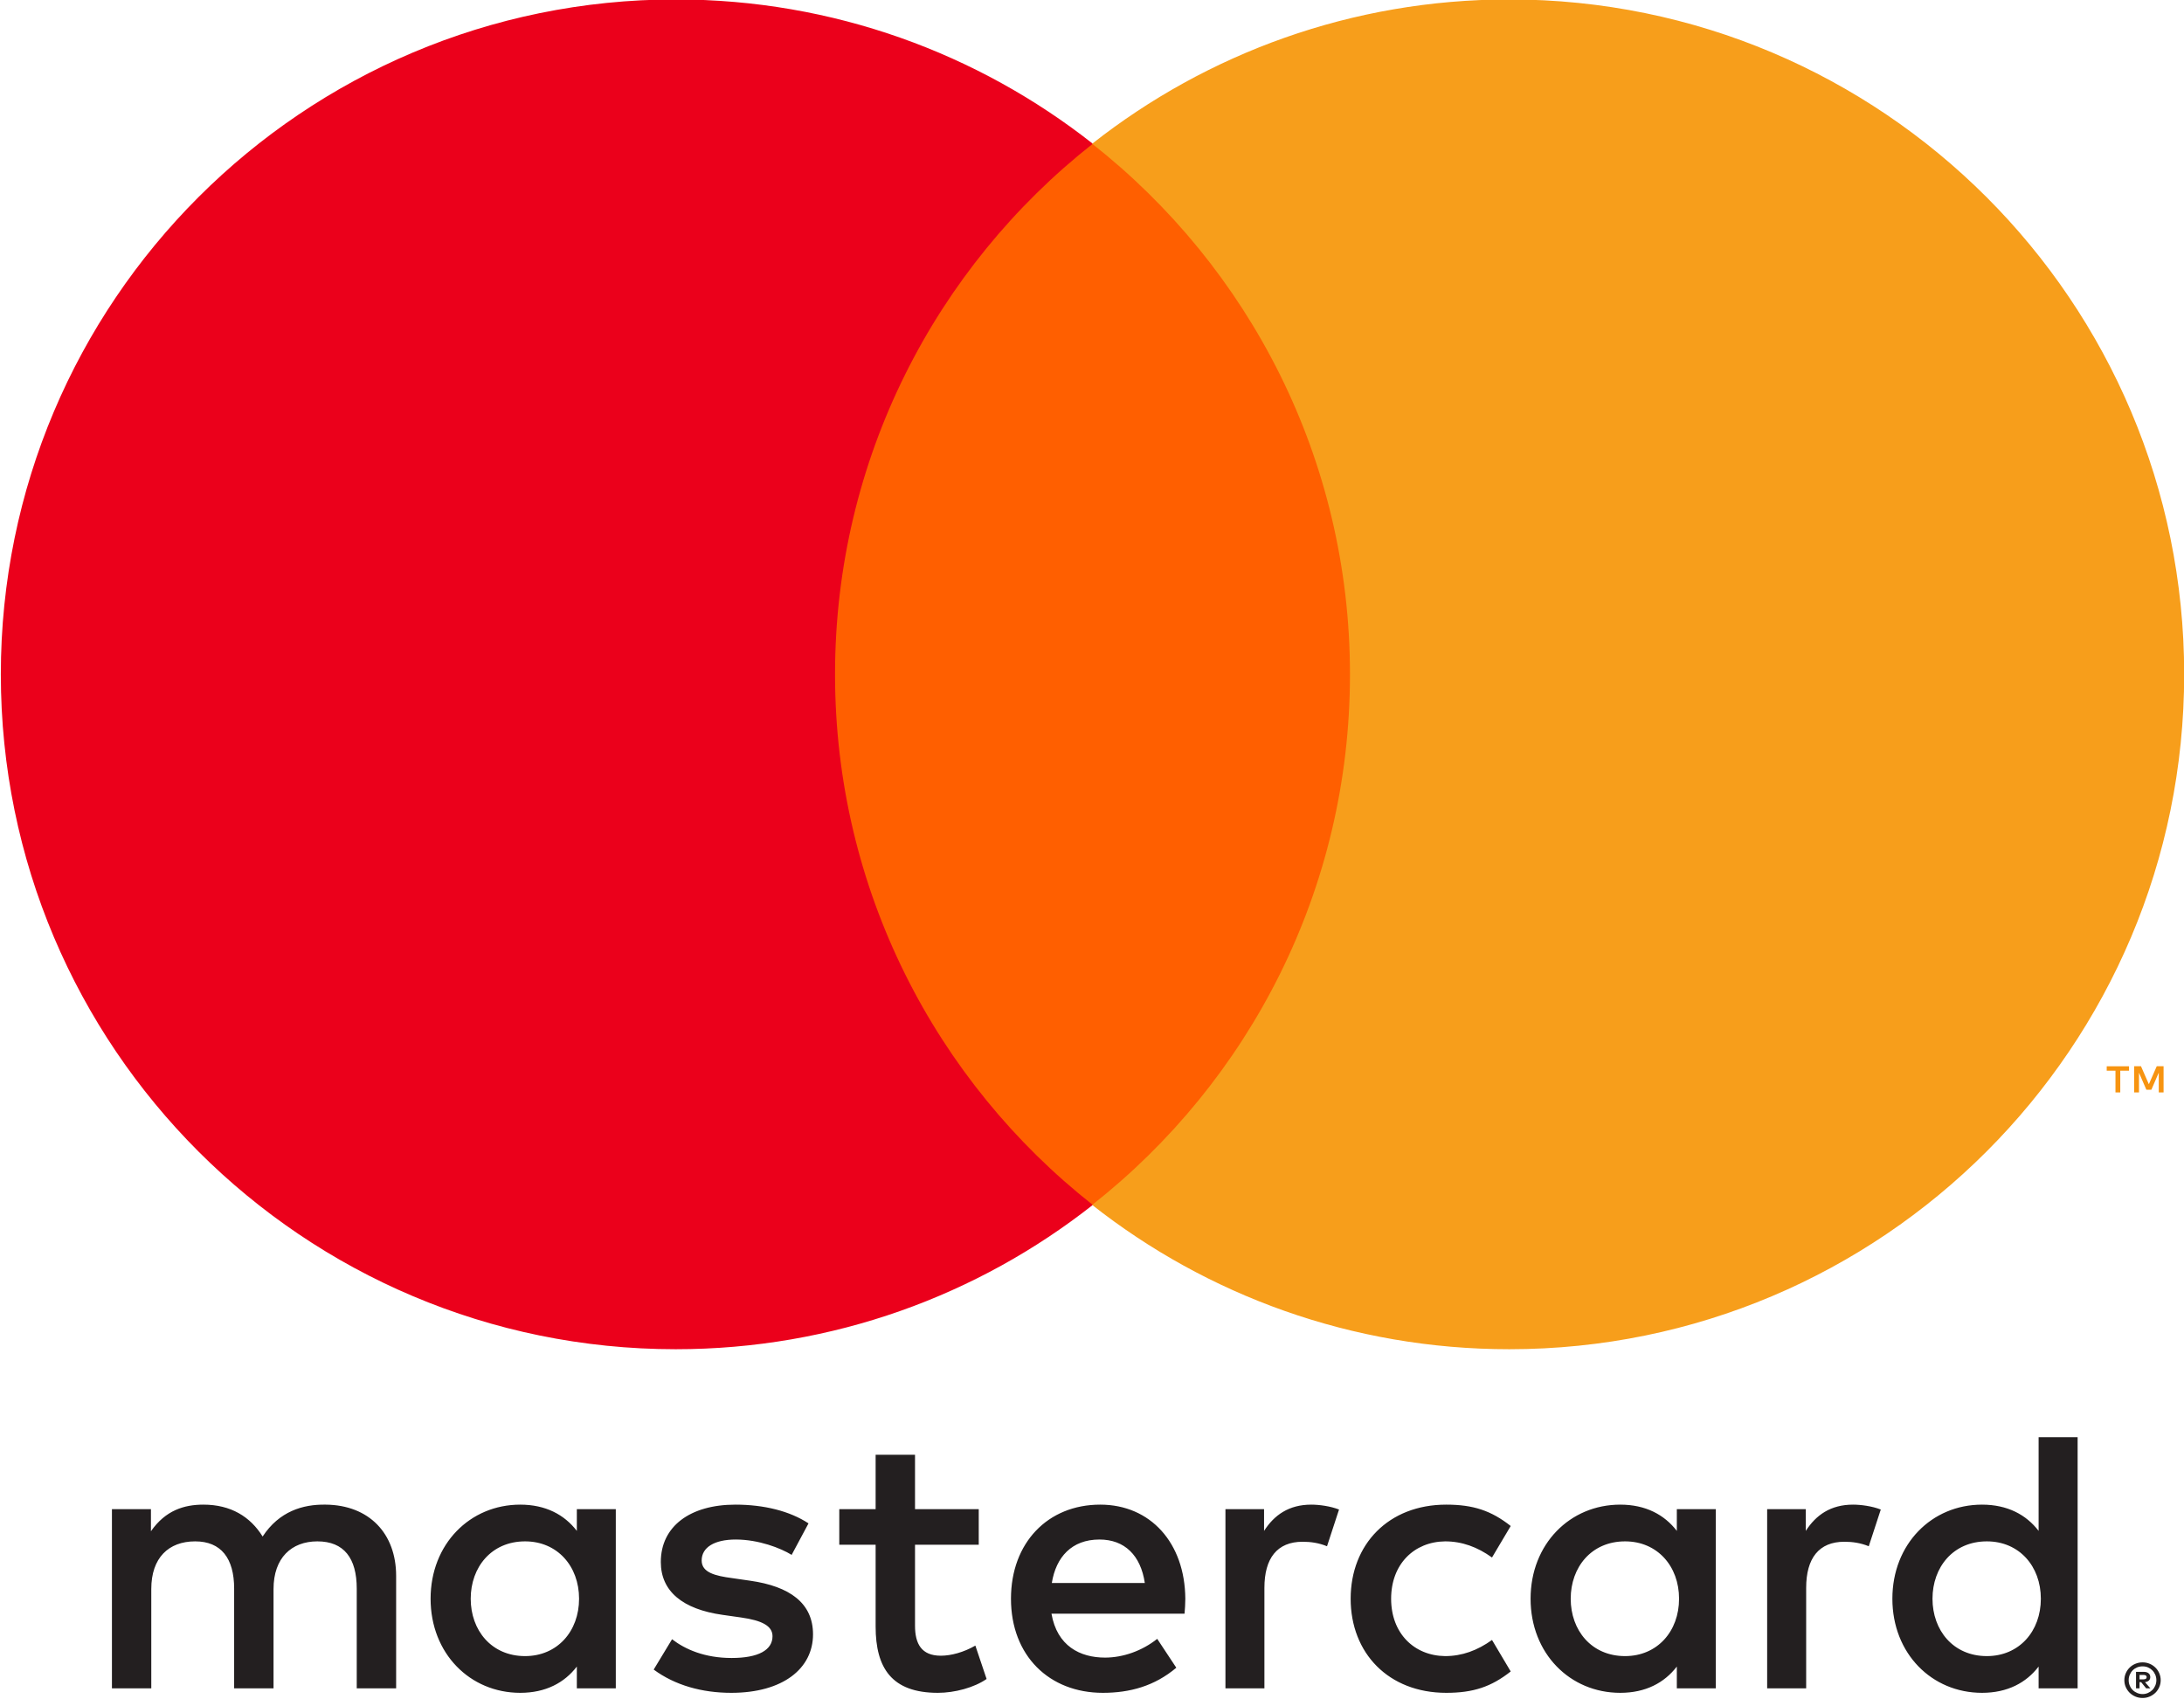
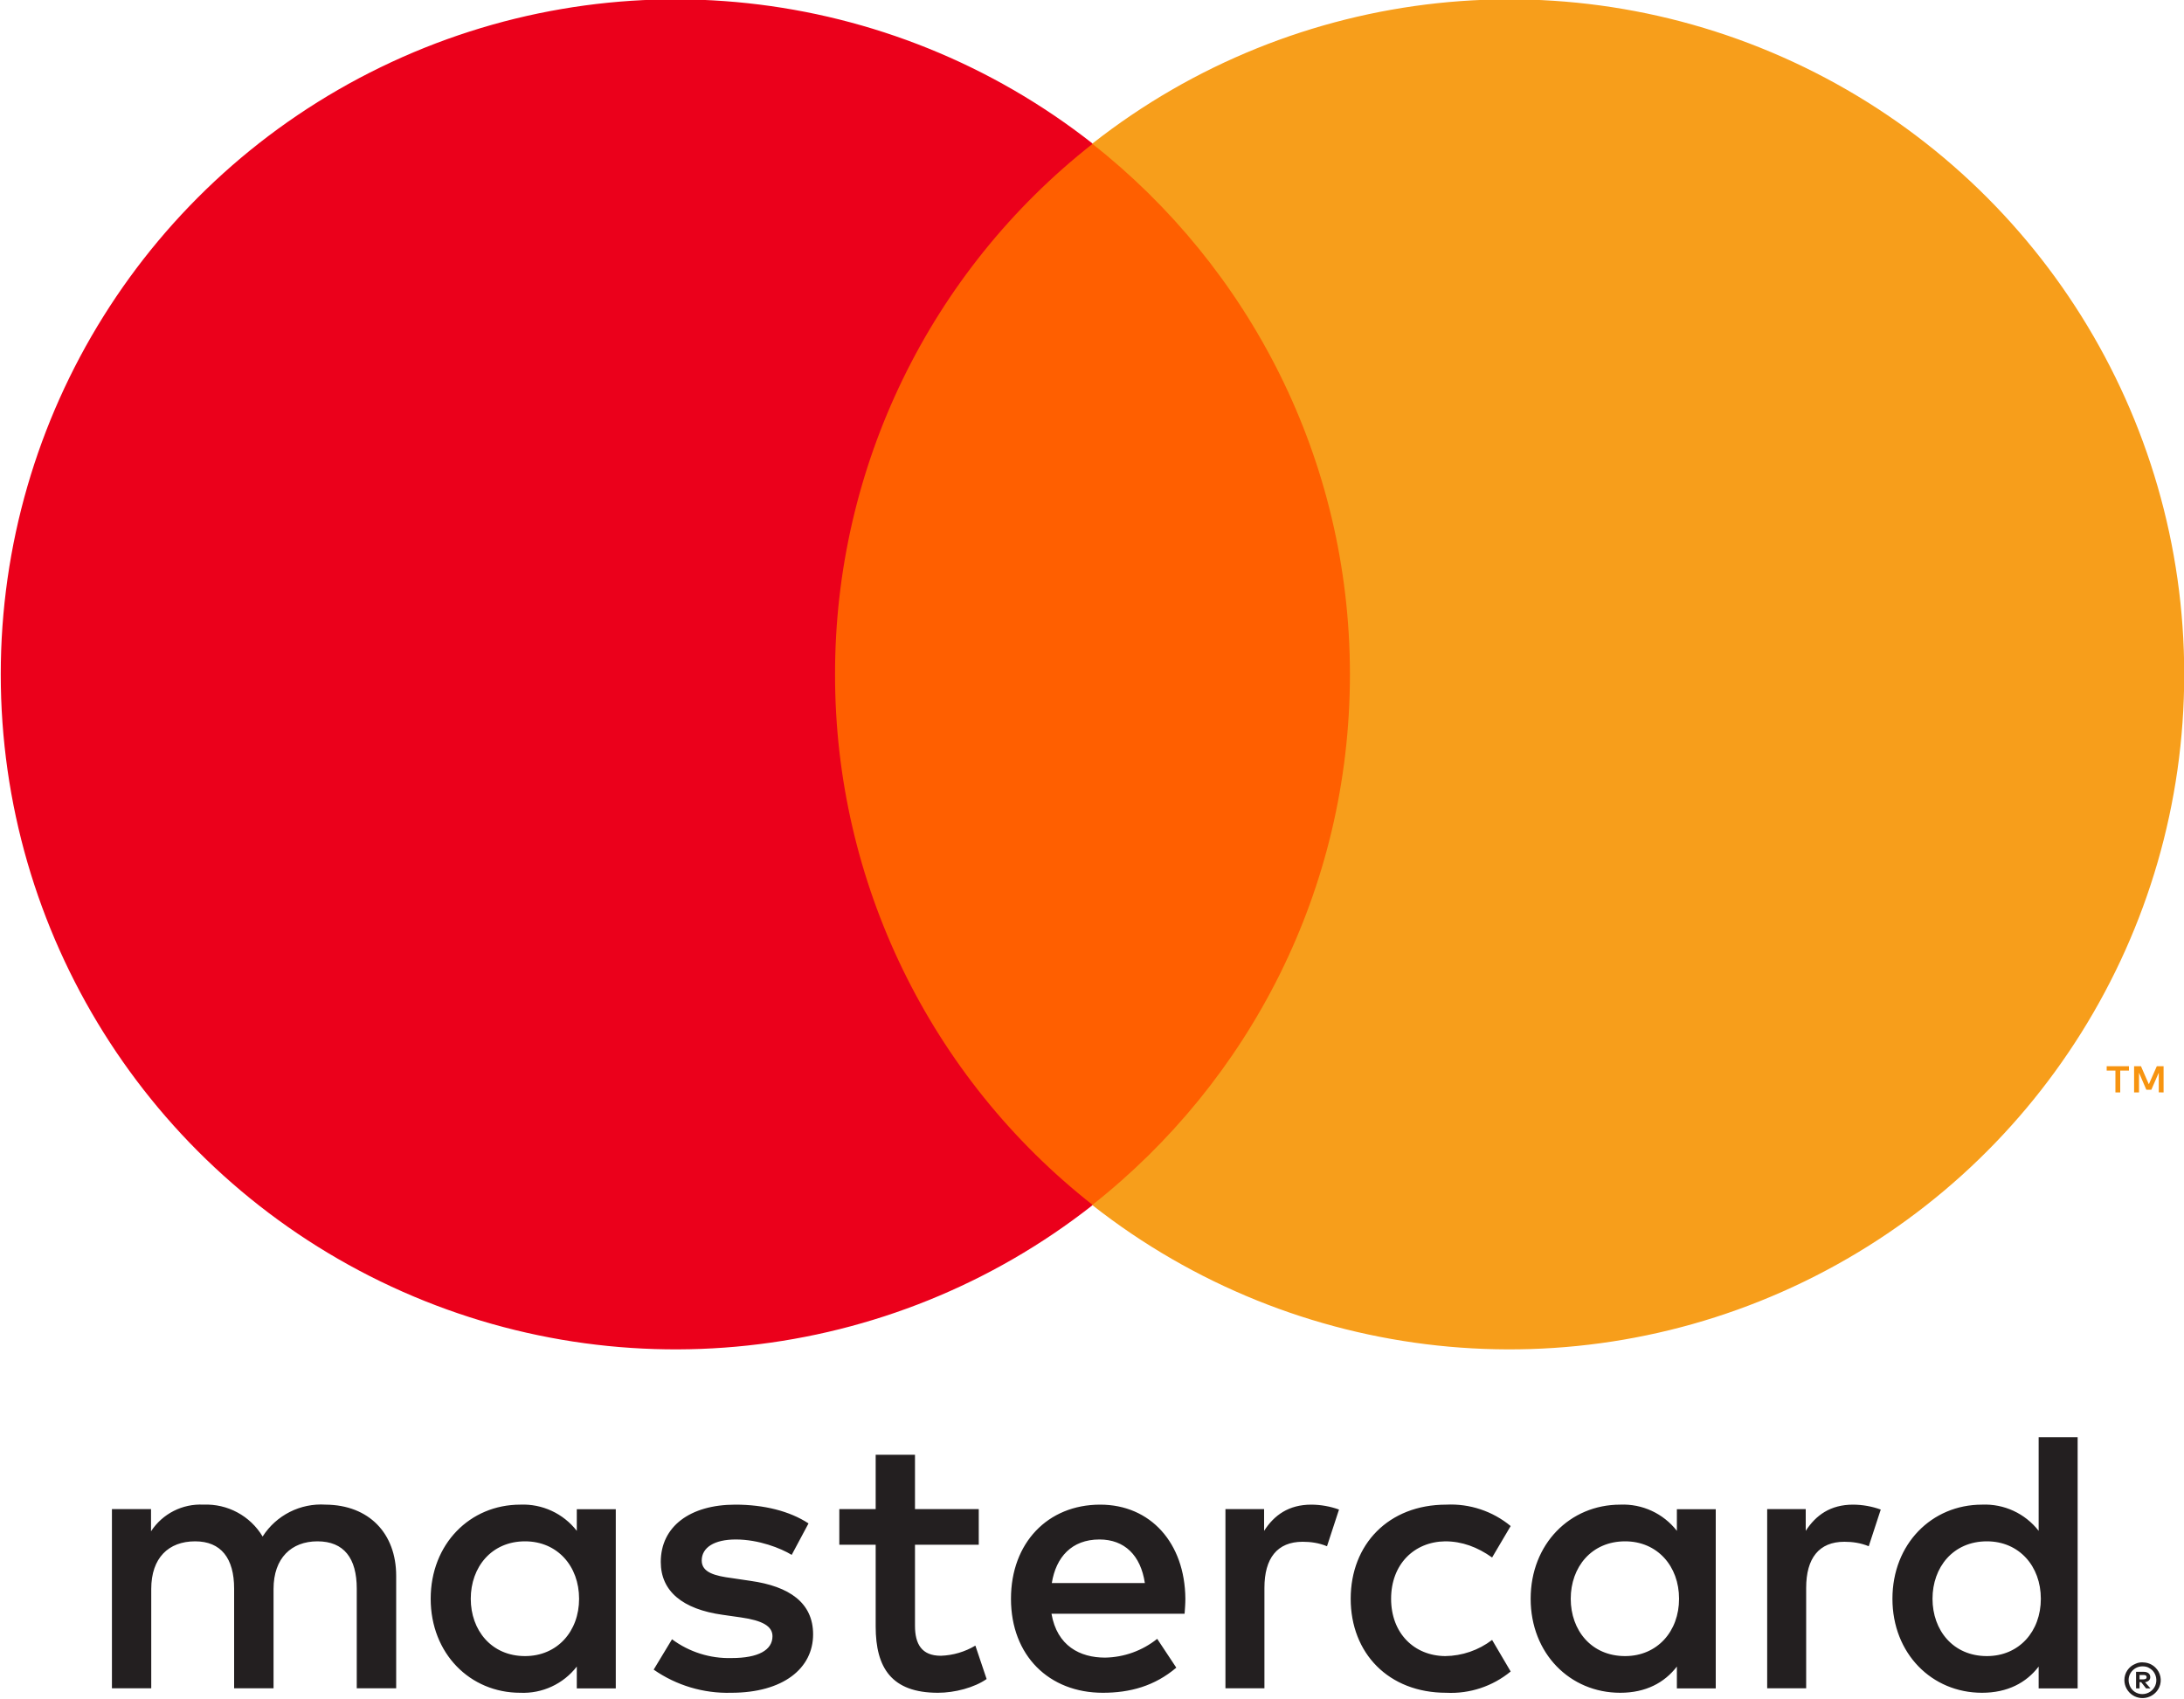
- <svg xmlns="http://www.w3.org/2000/svg" width="200" height="155.58" version="1.1">
-   <g transform="translate(1565.7 -1106.8)">
-     <g transform="matrix(3.1437 0 0 3.1437 -4835.7 -1027.6)">
-       <g transform="matrix(1.25 0 0 -1.25 1102.5 727.74)">
-         <path d="m0 0v-0.103h0.095c0.021 0 0.039 5e-3 0.052 0.013 0.012 8e-3 0.019 0.022 0.019 0.039s-7e-3 0.03-0.019 0.038c-0.013 9e-3 -0.031 0.013-0.052 0.013zm0.096 0.072c0.049 0 0.087-0.011 0.114-0.033s0.04-0.052 0.04-0.09c0-0.032-0.01-0.058-0.032-0.079-0.021-0.02-0.051-0.033-0.091-0.038l0.126-0.145h-0.098l-0.117 0.144h-0.038v-0.144h-0.082v0.385zm-0.025-0.518c0.045 0 0.087 9e-3 0.125 0.026 0.039 0.017 0.073 0.04 0.102 0.069s0.052 0.063 0.069 0.103c0.016 0.039 0.025 0.081 0.025 0.126s-9e-3 0.087-0.025 0.126c-0.017 0.039-0.04 0.074-0.069 0.103s-0.063 0.052-0.102 0.069c-0.038 0.016-0.08 0.024-0.125 0.024s-0.088-8e-3 -0.127-0.024c-0.04-0.017-0.075-0.04-0.104-0.069s-0.052-0.064-0.068-0.103c-0.017-0.039-0.025-0.081-0.025-0.126s8e-3 -0.087 0.025-0.126c0.016-0.04 0.039-0.074 0.068-0.103s0.064-0.052 0.104-0.069c0.039-0.017 0.082-0.026 0.127-0.026m0 0.739c0.059 0 0.113-0.011 0.165-0.033 0.051-0.021 0.095-0.051 0.134-0.089 0.038-0.037 0.068-0.081 0.09-0.132 0.022-0.05 0.033-0.104 0.033-0.161s-0.011-0.111-0.033-0.161-0.052-0.094-0.09-0.132c-0.039-0.037-0.083-0.067-0.134-0.089-0.052-0.022-0.106-0.033-0.165-0.033-0.06 0-0.115 0.011-0.167 0.033s-0.097 0.052-0.135 0.089c-0.038 0.038-0.068 0.082-0.09 0.132s-0.033 0.104-0.033 0.161 0.011 0.111 0.033 0.161c0.022 0.051 0.052 0.095 0.09 0.132 0.038 0.038 0.083 0.068 0.135 0.089 0.052 0.022 0.107 0.033 0.167 0.033m-38.961 1.483c0 0.734 0.481 1.337 1.267 1.337 0.751 0 1.258-0.577 1.258-1.337s-0.507-1.337-1.258-1.337c-0.786 0-1.267 0.603-1.267 1.337m3.381 0v2.088h-0.908v-0.507c-0.288 0.376-0.725 0.612-1.319 0.612-1.171 0-2.089-0.918-2.089-2.193 0-1.276 0.918-2.193 2.089-2.193 0.594 0 1.031 0.236 1.319 0.612v-0.507h0.908zm30.684 0c0 0.734 0.481 1.337 1.267 1.337 0.752 0 1.258-0.577 1.258-1.337s-0.506-1.337-1.258-1.337c-0.786 0-1.267 0.603-1.267 1.337m3.382 0v3.765h-0.909v-2.184c-0.288 0.376-0.725 0.612-1.319 0.612-1.171 0-2.089-0.918-2.089-2.193 0-1.276 0.918-2.193 2.089-2.193 0.594 0 1.031 0.236 1.319 0.612v-0.507h0.909zm-22.795 1.38c0.585 0 0.961-0.367 1.057-1.013h-2.167c0.097 0.603 0.463 1.013 1.11 1.013m0.018 0.813c-1.224 0-2.08-0.891-2.08-2.193 0-1.328 0.891-2.193 2.141-2.193 0.629 0 1.205 0.157 1.712 0.585l-0.445 0.673c-0.35-0.279-0.796-0.437-1.215-0.437-0.585 0-1.118 0.271-1.249 1.023h3.101c9e-3 0.113 0.018 0.227 0.018 0.349-9e-3 1.302-0.813 2.193-1.983 2.193m10.964-2.193c0 0.734 0.481 1.337 1.267 1.337 0.751 0 1.258-0.577 1.258-1.337s-0.507-1.337-1.258-1.337c-0.786 0-1.267 0.603-1.267 1.337m3.381 0v2.088h-0.908v-0.507c-0.289 0.376-0.725 0.612-1.319 0.612-1.171 0-2.089-0.918-2.089-2.193 0-1.276 0.918-2.193 2.089-2.193 0.594 0 1.03 0.236 1.319 0.612v-0.507h0.908zm-8.509 0c0-1.267 0.882-2.193 2.228-2.193 0.629 0 1.048 0.14 1.502 0.498l-0.436 0.734c-0.341-0.245-0.699-0.376-1.093-0.376-0.725 9e-3 -1.258 0.533-1.258 1.337s0.533 1.328 1.258 1.337c0.394 0 0.752-0.131 1.093-0.376l0.436 0.734c-0.454 0.358-0.873 0.498-1.502 0.498-1.346 0-2.228-0.926-2.228-2.193m11.707 2.193c-0.524 0-0.865-0.245-1.101-0.612v0.507h-0.9v-4.176h0.909v2.341c0 0.691 0.297 1.075 0.891 1.075 0.184 0 0.376-0.026 0.568-0.105l0.28 0.856c-0.201 0.079-0.463 0.114-0.647 0.114m-24.341-0.437c-0.437 0.288-1.039 0.437-1.703 0.437-1.058 0-1.739-0.507-1.739-1.337 0-0.681 0.507-1.101 1.441-1.232l0.429-0.061c0.498-0.07 0.733-0.201 0.733-0.437 0-0.323-0.332-0.507-0.952-0.507-0.629 0-1.083 0.201-1.389 0.437l-0.428-0.707c0.498-0.367 1.127-0.542 1.808-0.542 1.206 0 1.905 0.568 1.905 1.363 0 0.734-0.55 1.118-1.459 1.249l-0.428 0.062c-0.393 0.052-0.708 0.13-0.708 0.41 0 0.306 0.297 0.489 0.795 0.489 0.533 0 1.049-0.201 1.302-0.358zm11.716 0.437c-0.524 0-0.865-0.245-1.1-0.612v0.507h-0.9v-4.176h0.908v2.341c0 0.691 0.297 1.075 0.891 1.075 0.184 0 0.376-0.026 0.568-0.105l0.28 0.856c-0.201 0.079-0.463 0.114-0.647 0.114m-7.749-0.105h-1.485v1.267h-0.918v-1.267h-0.847v-0.83h0.847v-1.905c0-0.969 0.376-1.546 1.45-1.546 0.394 0 0.848 0.122 1.136 0.323l-0.262 0.778c-0.271-0.157-0.568-0.236-0.804-0.236-0.454 0-0.602 0.28-0.602 0.699v1.887h1.485zm-13.577-4.176v2.621c0 0.987-0.629 1.651-1.643 1.66-0.533 9e-3 -1.083-0.157-1.468-0.743-0.288 0.463-0.742 0.743-1.38 0.743-0.446 0-0.882-0.131-1.223-0.62v0.515h-0.909v-4.176h0.917v2.315c0 0.725 0.402 1.11 1.023 1.11 0.603 0 0.908-0.393 0.908-1.101v-2.324h0.918v2.315c0 0.725 0.419 1.11 1.022 1.11 0.62 0 0.917-0.393 0.917-1.101v-2.324z" fill="#231f20" />
-       </g>
-       <g transform="matrix(1.25 0 0 -1.25 1103.2 710.77)">
-         <path d="m0 0v0.61h-0.159l-0.184-0.419-0.183 0.419h-0.16v-0.61h0.113v0.46l0.172-0.397h0.117l0.172 0.398v-0.461zm-1.009 0v0.506h0.204v0.103h-0.52v-0.103h0.204v-0.506z" fill="#f79410" />
-       </g>
-       <path d="m1080.6 714.05h-17.202v-30.915h17.202z" fill="#ff5f00" />
-       <g transform="matrix(1.25 0 0 -1.25 1064.5 698.59)">
-         <path d="m0 0c0 5.017 2.349 9.486 6.007 12.366-2.675 2.106-6.051 3.363-9.72 3.363-8.686 0-15.727-7.042-15.727-15.729s7.041-15.729 15.727-15.729c3.669 0 7.045 1.257 9.72 3.363-3.658 2.88-6.007 7.349-6.007 12.366" fill="#eb001b" />
-       </g>
-       <g transform="matrix(1.25 0 0 -1.25 1103.8 698.59)">
-         <path d="m0 0c0-8.687-7.041-15.729-15.727-15.729-3.669 0-7.045 1.257-9.721 3.363 3.659 2.88 6.008 7.349 6.008 12.366s-2.349 9.486-6.008 12.366c2.676 2.106 6.052 3.363 9.721 3.363 8.686 0 15.727-7.042 15.727-15.729" fill="#f79e1b" />
-       </g>
-     </g>
-   </g>
+ <svg xmlns="http://www.w3.org/2000/svg" width="200" height="155.58">
+   <path d="M195.93 153.4v.4h.37a.4.4 0 0 0 .2-.05c.05-.03.08-.09.08-.15s-.03-.12-.07-.15a.36.36 0 0 0-.2-.05zm.38-.29c.19 0 .34.05.44.13s.16.2.16.36a.4.4 0 0 1-.12.3.61.61 0 0 1-.36.16l.5.57h-.4l-.45-.57h-.15v.57h-.32v-1.52zm-.1 2.04a1.29 1.29 0 0 0 1.16-.78 1.3 1.3 0 0 0-.27-1.4c-.11-.1-.25-.2-.4-.27a1.31 1.31 0 0 0-.5-.09 1.26 1.26 0 0 0-.9.37 1.22 1.22 0 0 0-.37.9c0 .17.04.34.1.5a1.23 1.23 0 0 0 1.17.77m0-2.9a1.63 1.63 0 0 1 1.18.47 1.6 1.6 0 0 1 .36 1.79 1.69 1.69 0 0 1-.88.87 1.66 1.66 0 0 1-2.32-1.5 1.6 1.6 0 0 1 1.01-1.5c.2-.1.42-.14.66-.14m-153.1-5.82c0-2.89 1.89-5.26 4.97-5.26 2.96 0 4.95 2.27 4.95 5.26s-2 5.25-4.95 5.25c-3.08 0-4.97-2.37-4.97-5.25m13.28 0v-8.2h-3.57v1.98a6.22 6.22 0 0 0-5.18-2.4c-4.6 0-8.2 3.6-8.2 8.62 0 5.01 3.6 8.61 8.2 8.61a6.2 6.2 0 0 0 5.18-2.4v2h3.57zm120.58 0c0-2.89 1.89-5.26 4.98-5.26 2.95 0 4.94 2.27 4.94 5.26s-1.99 5.25-4.94 5.25c-3.1 0-4.98-2.37-4.98-5.25m13.29 0v-14.8h-3.57v8.58a6.22 6.22 0 0 0-5.19-2.4c-4.6 0-8.2 3.6-8.2 8.62 0 5.01 3.6 8.61 8.2 8.61 2.34 0 4.06-.92 5.19-2.4v2h3.57zm-89.58-5.43c2.3 0 3.78 1.45 4.16 3.99h-8.52c.38-2.37 1.82-3.99 4.36-3.99m.07-3.19c-4.8 0-8.17 3.5-8.17 8.62 0 5.22 3.5 8.61 8.41 8.61 2.48 0 4.74-.61 6.73-2.3l-1.75-2.64a7.85 7.85 0 0 1-4.77 1.72c-2.3 0-4.4-1.07-4.91-4.02h12.19c.03-.45.07-.9.07-1.37-.04-5.12-3.2-8.62-7.8-8.62m43.09 8.62c0-2.89 1.89-5.26 4.98-5.26 2.95 0 4.94 2.27 4.94 5.26s-2 5.25-4.94 5.25c-3.1 0-4.98-2.37-4.98-5.25m13.28 0v-8.2h-3.56v1.98a6.23 6.23 0 0 0-5.19-2.4c-4.6 0-8.2 3.6-8.2 8.62 0 5.01 3.6 8.61 8.2 8.61 2.34 0 4.05-.92 5.19-2.4v2h3.56zm-33.43 0c0 4.98 3.46 8.61 8.75 8.61a8.6 8.6 0 0 0 5.9-1.95l-1.7-2.89a7.21 7.21 0 0 1-4.3 1.48c-2.85-.03-4.95-2.1-4.95-5.25s2.1-5.22 4.95-5.26c1.54 0 2.95.52 4.3 1.48l1.7-2.88a8.6 8.6 0 0 0-5.9-1.96c-5.29 0-8.75 3.64-8.75 8.62m46-8.62c-2.06 0-3.4.96-4.33 2.4v-1.99h-3.53v16.41h3.57v-9.2c0-2.71 1.17-4.22 3.5-4.22.72 0 1.48.1 2.23.41l1.1-3.36a7.6 7.6 0 0 0-2.54-.45m-95.65 1.72c-1.72-1.13-4.08-1.72-6.7-1.72-4.15 0-6.83 2-6.83 5.25 0 2.68 2 4.33 5.67 4.84l1.68.24c1.96.28 2.88.8 2.88 1.72 0 1.27-1.3 2-3.74 2a8.74 8.74 0 0 1-5.46-1.72l-1.68 2.78a11.84 11.84 0 0 0 7.1 2.12c4.75 0 7.5-2.23 7.5-5.35 0-2.89-2.17-4.4-5.74-4.9l-1.68-.25c-1.55-.2-2.78-.51-2.78-1.61 0-1.2 1.16-1.93 3.12-1.93 2.1 0 4.12.8 5.12 1.41zm46.04-1.72c-2.06 0-3.4.96-4.32 2.4v-1.99h-3.54v16.41h3.57v-9.2c0-2.71 1.17-4.22 3.5-4.22.72 0 1.48.1 2.23.41l1.1-3.36a7.6 7.6 0 0 0-2.54-.45m-30.45.41h-5.84v-4.98h-3.6v4.98h-3.33v3.26h3.33v7.49c0 3.8 1.47 6.07 5.7 6.07 1.54 0 3.33-.47 4.46-1.26l-1.03-3.06a6.6 6.6 0 0 1-3.16.93c-1.78 0-2.37-1.1-2.37-2.75v-7.42h5.84zm-53.35 16.41v-10.3c0-3.88-2.48-6.49-6.46-6.52a6.35 6.35 0 0 0-5.77 2.92 6.02 6.02 0 0 0-5.42-2.92 5.4 5.4 0 0 0-4.8 2.44v-2.03h-3.58v16.41h3.6v-9.1c0-2.84 1.58-4.36 4.02-4.36 2.37 0 3.57 1.55 3.57 4.33v9.13h3.61v-9.1c0-2.84 1.65-4.36 4.02-4.36 2.43 0 3.6 1.55 3.6 4.33v9.13z" fill="#231f20" />
+   <path d="M198.13 100.05v-2.4h-.62l-.73 1.65-.72-1.65h-.63v2.4h.45v-1.81l.67 1.56h.46l.68-1.56v1.8zm-3.97 0v-2h.8v-.4h-2.04v.4h.8v2z" fill="#f79410" />
+   <path d="M127.08 110.36H73V13.17h54.08z" fill="#ff5f00" />
+   <path d="M76.47 61.76a61.7 61.7 0 0 1 23.6-48.6 61.8 61.8 0 0 0-100 48.6 61.8 61.8 0 0 0 100 48.6 61.7 61.7 0 0 1-23.6-48.6" fill="#eb001b" />
+   <path d="M200.02 61.76a61.8 61.8 0 0 1-100 48.6c14.37-11.33 23.6-28.89 23.6-48.6s-9.23-37.28-23.6-48.6a61.8 61.8 0 0 1 100 48.6" fill="#f79e1b" />
</svg>
